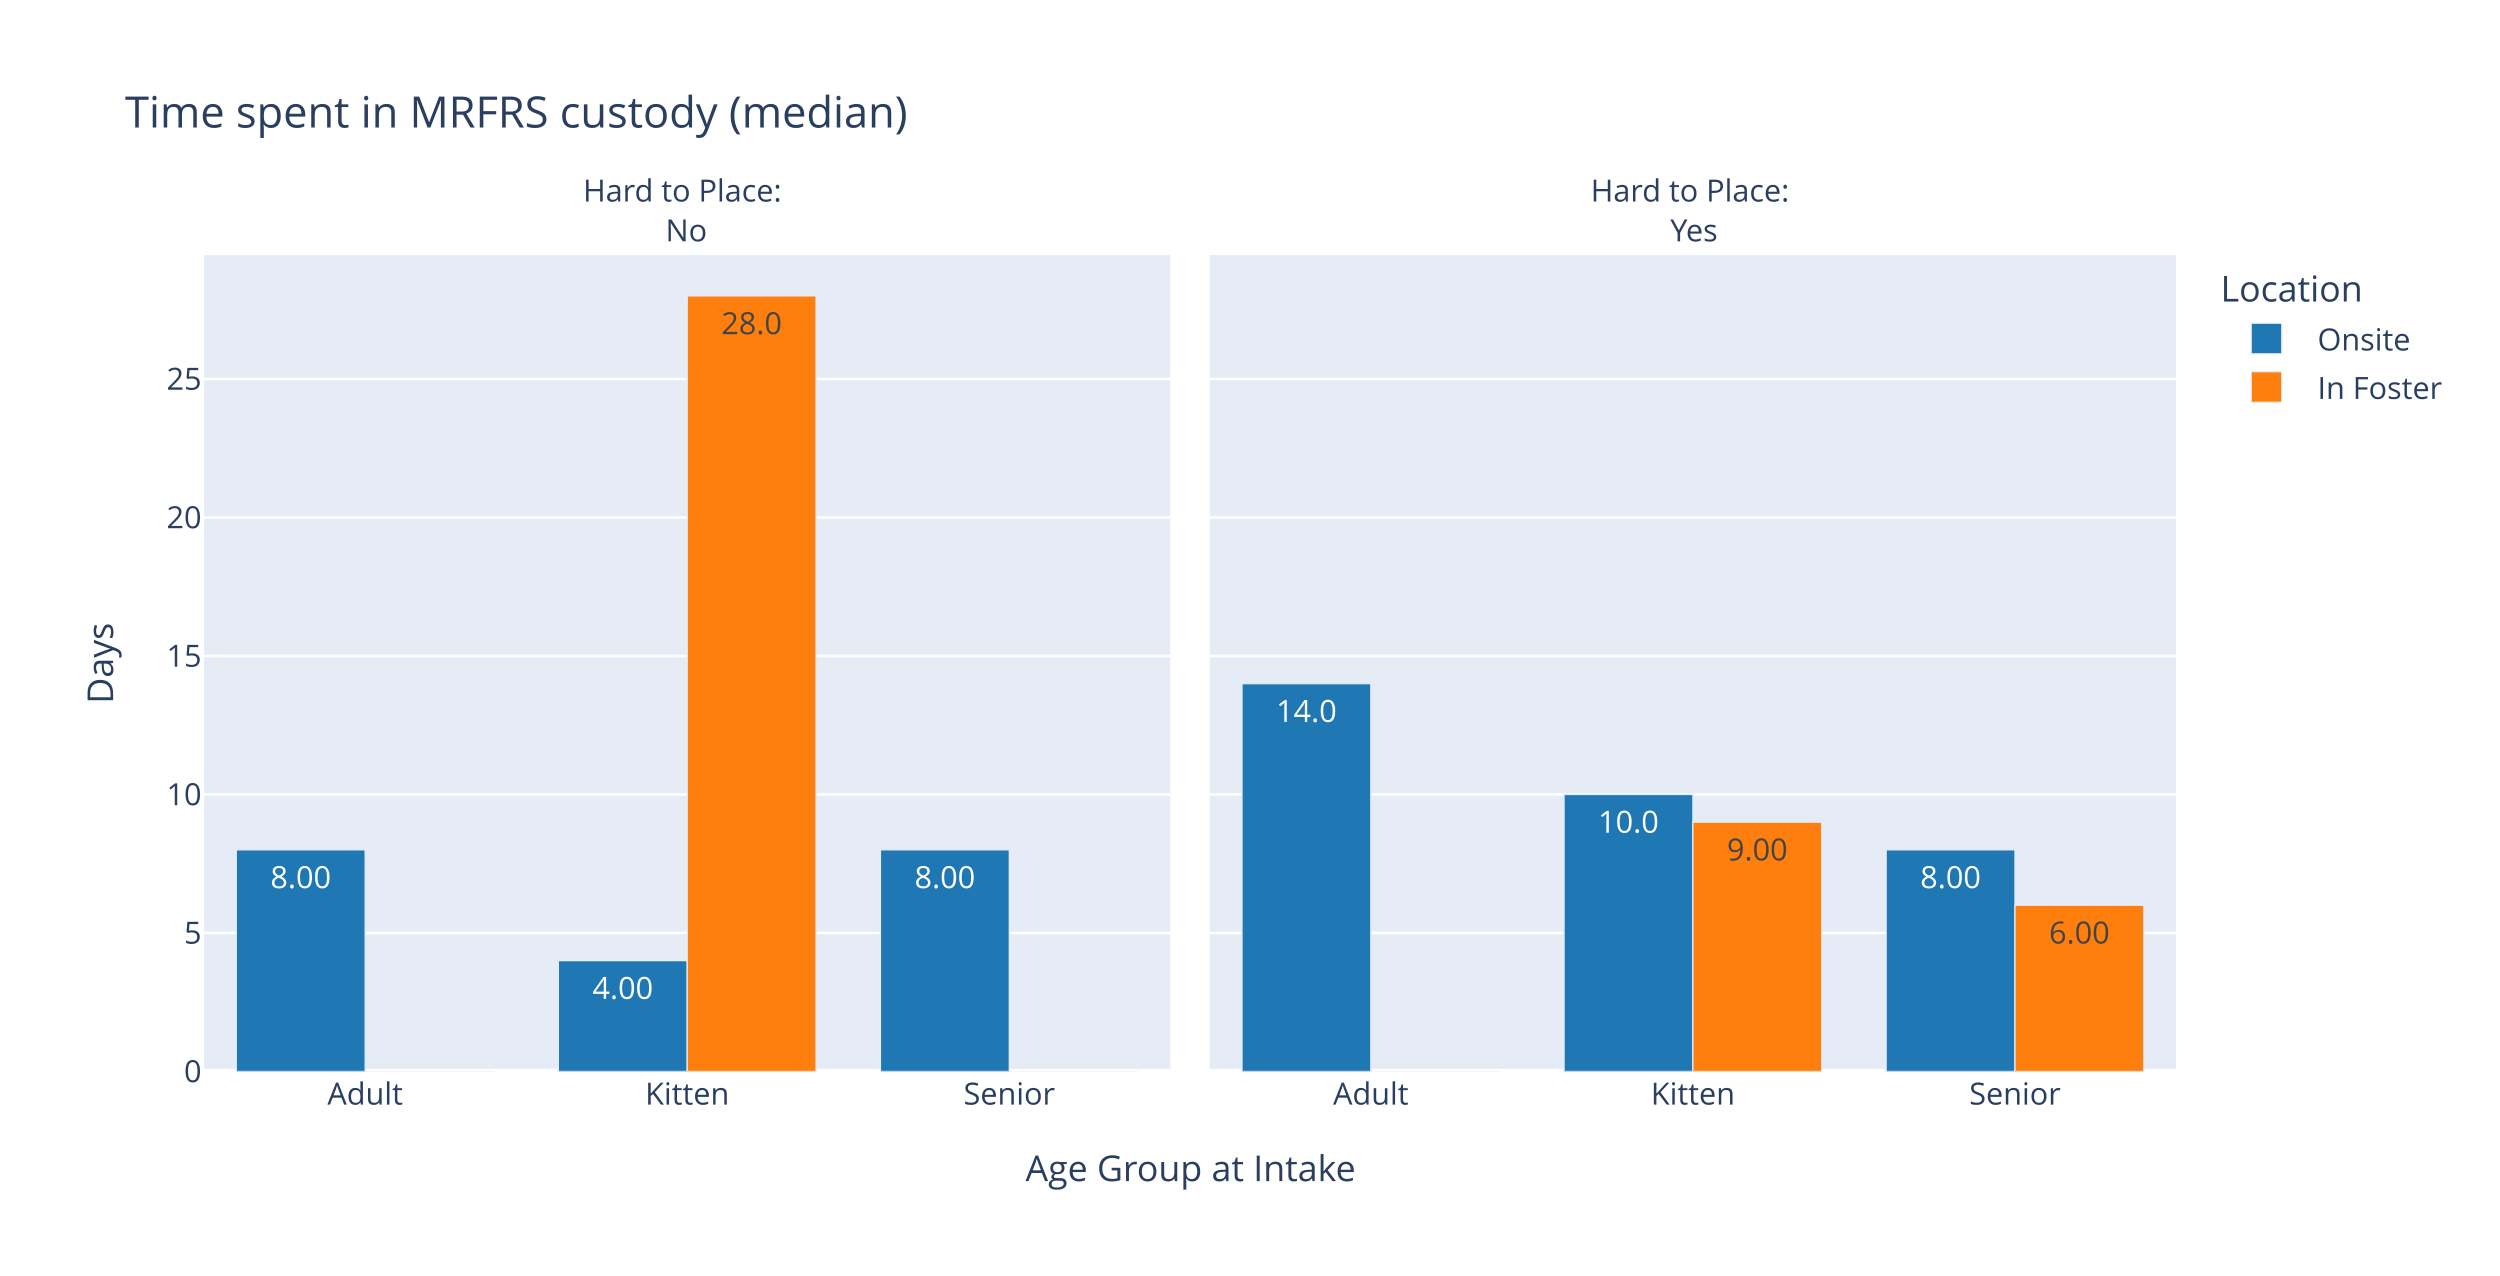
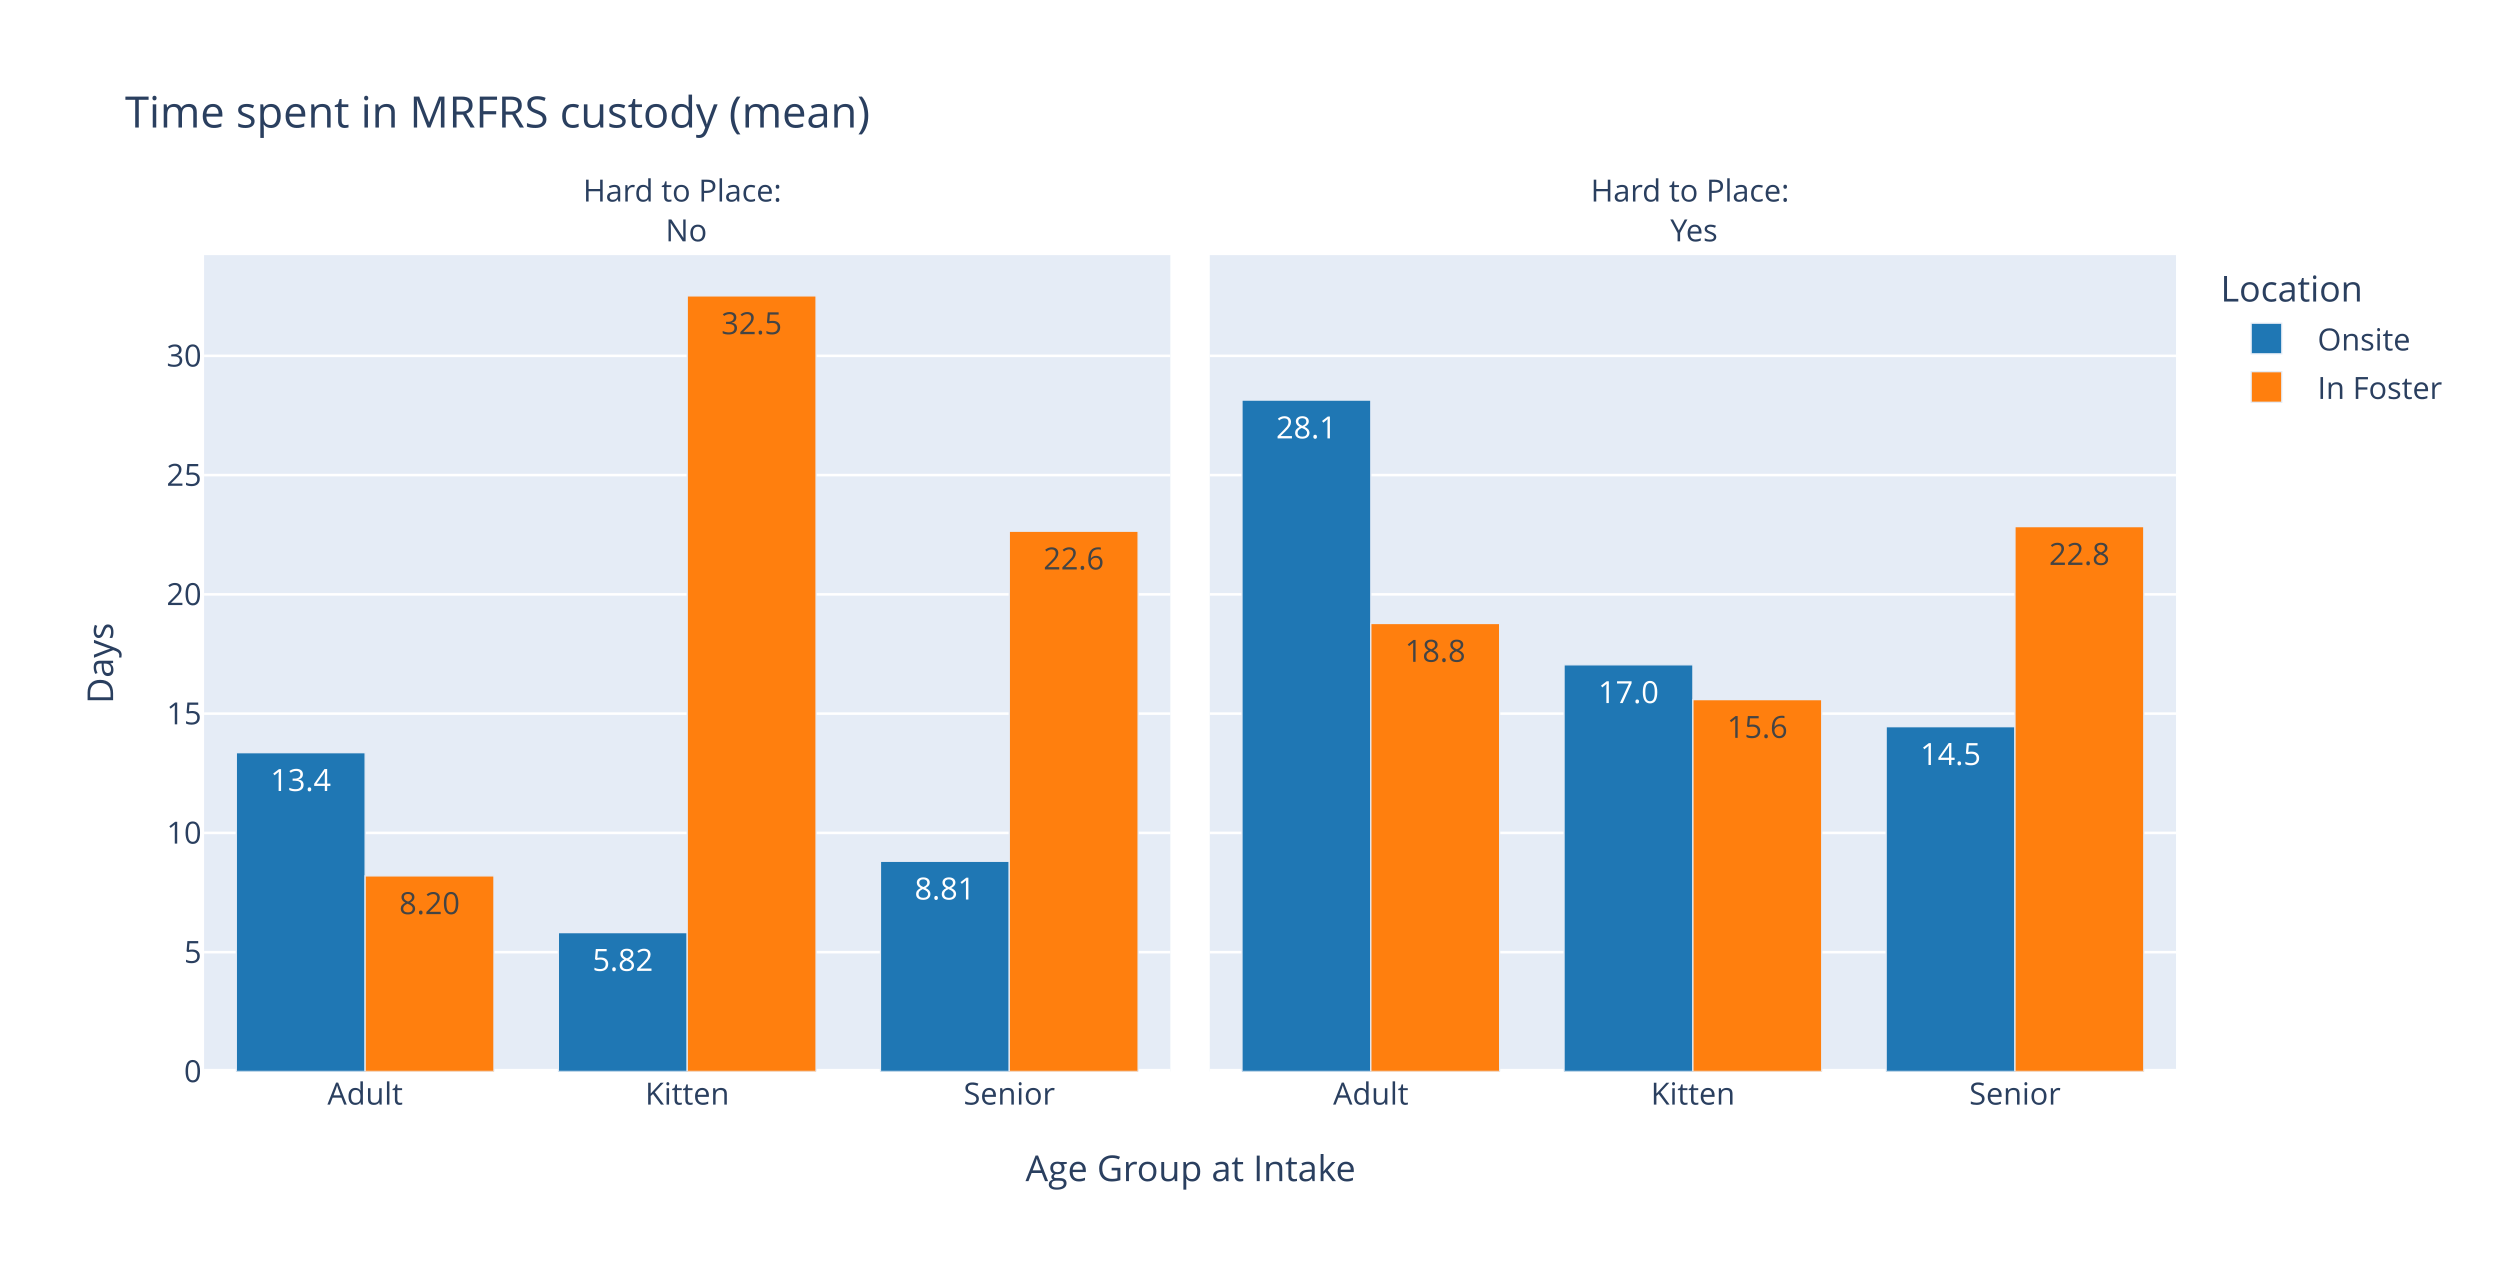
<svg xmlns="http://www.w3.org/2000/svg" class="main-svg" width="980" height="500" style="" viewBox="0 0 980 500">
  <rect x="0" y="0" width="980" height="500" style="fill: rgb(255, 255, 255); fill-opacity: 1;" />
-   <defs id="defs-918622">
+   <defs id="defs-bf3cdc">
    <g class="clips">
-       <clipPath id="clip918622xyplot" class="plotclip">
+       <clipPath id="clipbf3cdcxyplot" class="plotclip">
        <rect width="378.77" height="320" />
      </clipPath>
-       <clipPath id="clip918622x2y2plot" class="plotclip">
+       <clipPath id="clipbf3cdcx2y2plot" class="plotclip">
        <rect width="378.77" height="320" />
      </clipPath>
-       <clipPath class="axesclip" id="clip918622x">
+       <clipPath class="axesclip" id="clipbf3cdcx">
        <rect x="80" y="0" width="378.77" height="500" />
      </clipPath>
-       <clipPath class="axesclip" id="clip918622y">
+       <clipPath class="axesclip" id="clipbf3cdcy">
        <rect x="0" y="100" width="980" height="320" />
      </clipPath>
-       <clipPath class="axesclip" id="clip918622xy">
+       <clipPath class="axesclip" id="clipbf3cdcxy">
        <rect x="80" y="100" width="378.77" height="320" />
      </clipPath>
-       <clipPath class="axesclip" id="clip918622y2">
+       <clipPath class="axesclip" id="clipbf3cdcy2">
        <rect x="0" y="100" width="980" height="320" />
      </clipPath>
-       <clipPath class="axesclip" id="clip918622xy2">
+       <clipPath class="axesclip" id="clipbf3cdcxy2">
        <rect x="80" y="100" width="378.77" height="320" />
      </clipPath>
-       <clipPath class="axesclip" id="clip918622x2">
+       <clipPath class="axesclip" id="clipbf3cdcx2">
        <rect x="474.23" y="0" width="378.77" height="500" />
      </clipPath>
-       <clipPath class="axesclip" id="clip918622x2y">
+       <clipPath class="axesclip" id="clipbf3cdcx2y">
        <rect x="474.23" y="100" width="378.77" height="320" />
      </clipPath>
-       <clipPath class="axesclip" id="clip918622x2y2">
+       <clipPath class="axesclip" id="clipbf3cdcx2y2">
        <rect x="474.23" y="100" width="378.77" height="320" />
      </clipPath>
    </g>
    <g class="gradients" />
    <g class="patterns" />
  </defs>
  <g class="bglayer">
    <rect class="bg" x="80" y="100" width="378.77" height="320" style="fill: rgb(229, 236, 246); fill-opacity: 1; stroke-width: 0;" />
    <rect class="bg" x="474.23" y="100" width="378.77" height="320" style="fill: rgb(229, 236, 246); fill-opacity: 1; stroke-width: 0;" />
  </g>
  <g class="layer-below">
    <g class="imagelayer" />
    <g class="shapelayer" />
  </g>
  <g class="cartesianlayer">
    <g class="subplot xy">
      <g class="layer-subplot">
        <g class="shapelayer" />
        <g class="imagelayer" />
      </g>
      <g class="minor-gridlayer">
        <g class="x" />
        <g class="y" />
      </g>
      <g class="gridlayer">
        <g class="x" />
        <g class="y">
-           <path class="ygrid crisp" transform="translate(0,365.71)" d="M80,0h378.77" style="stroke: rgb(255, 255, 255); stroke-opacity: 1; stroke-width: 1px;" />
-           <path class="ygrid crisp" transform="translate(0,311.43)" d="M80,0h378.77" style="stroke: rgb(255, 255, 255); stroke-opacity: 1; stroke-width: 1px;" />
-           <path class="ygrid crisp" transform="translate(0,257.14)" d="M80,0h378.77" style="stroke: rgb(255, 255, 255); stroke-opacity: 1; stroke-width: 1px;" />
-           <path class="ygrid crisp" transform="translate(0,202.86)" d="M80,0h378.77" style="stroke: rgb(255, 255, 255); stroke-opacity: 1; stroke-width: 1px;" />
-           <path class="ygrid crisp" transform="translate(0,148.57)" d="M80,0h378.77" style="stroke: rgb(255, 255, 255); stroke-opacity: 1; stroke-width: 1px;" />
+           <path class="ygrid crisp" transform="translate(0,373.25)" d="M80,0h378.77" style="stroke: rgb(255, 255, 255); stroke-opacity: 1; stroke-width: 1px;" />
+           <path class="ygrid crisp" transform="translate(0,326.5)" d="M80,0h378.77" style="stroke: rgb(255, 255, 255); stroke-opacity: 1; stroke-width: 1px;" />
+           <path class="ygrid crisp" transform="translate(0,279.74)" d="M80,0h378.77" style="stroke: rgb(255, 255, 255); stroke-opacity: 1; stroke-width: 1px;" />
+           <path class="ygrid crisp" transform="translate(0,232.99)" d="M80,0h378.77" style="stroke: rgb(255, 255, 255); stroke-opacity: 1; stroke-width: 1px;" />
+           <path class="ygrid crisp" transform="translate(0,186.24)" d="M80,0h378.77" style="stroke: rgb(255, 255, 255); stroke-opacity: 1; stroke-width: 1px;" />
+           <path class="ygrid crisp" transform="translate(0,139.49)" d="M80,0h378.77" style="stroke: rgb(255, 255, 255); stroke-opacity: 1; stroke-width: 1px;" />
        </g>
      </g>
      <g class="zerolinelayer">
        <path class="yzl zl crisp" transform="translate(0,420)" d="M80,0h378.77" style="stroke: rgb(255, 255, 255); stroke-opacity: 1; stroke-width: 2px;" />
      </g>
      <g class="layer-between">
        <g class="shapelayer" />
        <g class="imagelayer" />
      </g>
      <path class="xlines-below" />
      <path class="ylines-below" />
      <g class="overlines-below" />
      <g class="xaxislayer-below" />
      <g class="yaxislayer-below" />
      <g class="overaxes-below" />
      <g class="overplot">
-         <g class="xy" transform="translate(80,100)" clip-path="url(#clip918622xyplot)">
+         <g class="xy" transform="translate(80,100)" clip-path="url(#clipbf3cdcxyplot)">
          <g class="barlayer mlayer">
            <g class="trace bars" style="opacity: 1;">
              <g class="points">
                <g class="point">
-                   <path d="M12.63,320V233.14H63.13V320Z" style="vector-effect: none; opacity: 1; stroke-width: 0.5px; fill: rgb(31, 119, 180); fill-opacity: 1; stroke: rgb(229, 236, 246); stroke-opacity: 1;" />
-                   <text class="bartext bartext-inside" text-anchor="middle" data-notex="1" x="0" y="0" style="font-family: 'Open Sans', verdana, arial, sans-serif; font-size: 12px; fill: rgb(255, 255, 255); fill-opacity: 1; white-space: pre;" transform="translate(37.88,248.14)">8.00</text>
-                 </g>
-                 <g class="point">
-                   <path d="M138.88,320V276.57H189.39V320Z" style="vector-effect: none; opacity: 1; stroke-width: 0.5px; fill: rgb(31, 119, 180); fill-opacity: 1; stroke: rgb(229, 236, 246); stroke-opacity: 1;" />
-                   <text class="bartext bartext-inside" text-anchor="middle" data-notex="1" x="0" y="0" style="font-family: 'Open Sans', verdana, arial, sans-serif; font-size: 12px; fill: rgb(255, 255, 255); fill-opacity: 1; white-space: pre;" transform="translate(164.135,291.57)">4.00</text>
-                 </g>
-                 <g class="point">
-                   <path d="M265.14,320V233.14H315.64V320Z" style="vector-effect: none; opacity: 1; stroke-width: 0.5px; fill: rgb(31, 119, 180); fill-opacity: 1; stroke: rgb(229, 236, 246); stroke-opacity: 1;" />
-                   <text class="bartext bartext-inside" text-anchor="middle" data-notex="1" x="0" y="0" style="font-family: 'Open Sans', verdana, arial, sans-serif; font-size: 12px; fill: rgb(255, 255, 255); fill-opacity: 1; white-space: pre;" transform="translate(290.39,248.14)">8.00</text>
+                   <path d="M12.63,320V195.06H63.13V320Z" style="vector-effect: none; opacity: 1; stroke-width: 0.5px; fill: rgb(31, 119, 180); fill-opacity: 1; stroke: rgb(229, 236, 246); stroke-opacity: 1;" />
+                   <text class="bartext bartext-inside" text-anchor="middle" data-notex="1" x="0" y="0" style="font-family: 'Open Sans', verdana, arial, sans-serif; font-size: 12px; fill: rgb(255, 255, 255); fill-opacity: 1; white-space: pre;" transform="translate(37.88,210.06)">13.4</text>
+                 </g>
+                 <g class="point">
+                   <path d="M138.88,320V265.58H189.39V320Z" style="vector-effect: none; opacity: 1; stroke-width: 0.5px; fill: rgb(31, 119, 180); fill-opacity: 1; stroke: rgb(229, 236, 246); stroke-opacity: 1;" />
+                   <text class="bartext bartext-inside" text-anchor="middle" data-notex="1" x="0" y="0" style="font-family: 'Open Sans', verdana, arial, sans-serif; font-size: 12px; fill: rgb(255, 255, 255); fill-opacity: 1; white-space: pre;" transform="translate(164.135,280.58)">5.82</text>
+                 </g>
+                 <g class="point">
+                   <path d="M265.14,320V237.62H315.64V320Z" style="vector-effect: none; opacity: 1; stroke-width: 0.5px; fill: rgb(31, 119, 180); fill-opacity: 1; stroke: rgb(229, 236, 246); stroke-opacity: 1;" />
+                   <text class="bartext bartext-inside" text-anchor="middle" data-notex="1" x="0" y="0" style="font-family: 'Open Sans', verdana, arial, sans-serif; font-size: 12px; fill: rgb(255, 255, 255); fill-opacity: 1; white-space: pre;" transform="translate(290.39,252.62)">8.81</text>
                </g>
              </g>
            </g>
            <g class="trace bars" style="opacity: 1;">
              <g class="points">
                <g class="point">
-                   <path d="M63.13,320V320H113.63V320Z" style="vector-effect: none; opacity: 1; stroke-width: 0.5px; fill: rgb(255, 127, 14); fill-opacity: 1; stroke: rgb(229, 236, 246); stroke-opacity: 1;" />
+                   <path d="M63.13,320V243.34H113.63V320Z" style="vector-effect: none; opacity: 1; stroke-width: 0.5px; fill: rgb(255, 127, 14); fill-opacity: 1; stroke: rgb(229, 236, 246); stroke-opacity: 1;" />
+                   <text class="bartext bartext-inside" text-anchor="middle" data-notex="1" x="0" y="0" style="font-family: 'Open Sans', verdana, arial, sans-serif; font-size: 12px; fill: rgb(68, 68, 68); fill-opacity: 1; white-space: pre;" transform="translate(88.38,258.34)">8.20</text>
                </g>
                <g class="point">
                  <path d="M189.39,320V16H239.89V320Z" style="vector-effect: none; opacity: 1; stroke-width: 0.5px; fill: rgb(255, 127, 14); fill-opacity: 1; stroke: rgb(229, 236, 246); stroke-opacity: 1;" />
-                   <text class="bartext bartext-inside" text-anchor="middle" data-notex="1" x="0" y="0" style="font-family: 'Open Sans', verdana, arial, sans-serif; font-size: 12px; fill: rgb(68, 68, 68); fill-opacity: 1; white-space: pre;" transform="translate(214.64,31)">28.0</text>
-                 </g>
-                 <g class="point">
-                   <path d="M315.64,320V320H366.14V320Z" style="vector-effect: none; opacity: 1; stroke-width: 0.5px; fill: rgb(255, 127, 14); fill-opacity: 1; stroke: rgb(229, 236, 246); stroke-opacity: 1;" />
+                   <text class="bartext bartext-inside" text-anchor="middle" data-notex="1" x="0" y="0" style="font-family: 'Open Sans', verdana, arial, sans-serif; font-size: 12px; fill: rgb(68, 68, 68); fill-opacity: 1; white-space: pre;" transform="translate(214.64,31)">32.5</text>
+                 </g>
+                 <g class="point">
+                   <path d="M315.64,320V108.23H366.14V320Z" style="vector-effect: none; opacity: 1; stroke-width: 0.5px; fill: rgb(255, 127, 14); fill-opacity: 1; stroke: rgb(229, 236, 246); stroke-opacity: 1;" />
+                   <text class="bartext bartext-inside" text-anchor="middle" data-notex="1" x="0" y="0" style="font-family: 'Open Sans', verdana, arial, sans-serif; font-size: 12px; fill: rgb(68, 68, 68); fill-opacity: 1; white-space: pre;" transform="translate(340.89,123.23)">22.6</text>
                </g>
              </g>
            </g>
          </g>
        </g>
      </g>
      <g class="zerolinelayer-above" />
      <path class="xlines-above crisp" d="M0,0" style="fill: none;" />
      <path class="ylines-above crisp" d="M0,0" style="fill: none;" />
      <g class="overlines-above" />
      <g class="xaxislayer-above">
        <g class="xtick">
          <text text-anchor="middle" x="0" y="433" transform="translate(143.13,0)" style="font-family: 'Open Sans', verdana, arial, sans-serif; font-size: 12px; fill: rgb(42, 63, 95); fill-opacity: 1; white-space: pre;">Adult</text>
        </g>
        <g class="xtick">
          <text text-anchor="middle" x="0" y="433" transform="translate(269.39,0)" style="font-family: 'Open Sans', verdana, arial, sans-serif; font-size: 12px; fill: rgb(42, 63, 95); fill-opacity: 1; white-space: pre;">Kitten</text>
        </g>
        <g class="xtick">
          <text text-anchor="middle" x="0" y="433" transform="translate(395.64,0)" style="font-family: 'Open Sans', verdana, arial, sans-serif; font-size: 12px; fill: rgb(42, 63, 95); fill-opacity: 1; white-space: pre;">Senior</text>
        </g>
      </g>
      <g class="yaxislayer-above">
        <g class="ytick">
          <text text-anchor="end" x="79" y="4.2" transform="translate(0,420)" style="font-family: 'Open Sans', verdana, arial, sans-serif; font-size: 12px; fill: rgb(42, 63, 95); fill-opacity: 1; white-space: pre;">0</text>
        </g>
        <g class="ytick">
-           <text text-anchor="end" x="79" y="4.2" style="font-family: 'Open Sans', verdana, arial, sans-serif; font-size: 12px; fill: rgb(42, 63, 95); fill-opacity: 1; white-space: pre;" transform="translate(0,365.71)">5</text>
-         </g>
-         <g class="ytick">
-           <text text-anchor="end" x="79" y="4.2" style="font-family: 'Open Sans', verdana, arial, sans-serif; font-size: 12px; fill: rgb(42, 63, 95); fill-opacity: 1; white-space: pre;" transform="translate(0,311.43)">10</text>
-         </g>
-         <g class="ytick">
-           <text text-anchor="end" x="79" y="4.2" style="font-family: 'Open Sans', verdana, arial, sans-serif; font-size: 12px; fill: rgb(42, 63, 95); fill-opacity: 1; white-space: pre;" transform="translate(0,257.14)">15</text>
-         </g>
-         <g class="ytick">
-           <text text-anchor="end" x="79" y="4.2" style="font-family: 'Open Sans', verdana, arial, sans-serif; font-size: 12px; fill: rgb(42, 63, 95); fill-opacity: 1; white-space: pre;" transform="translate(0,202.86)">20</text>
-         </g>
-         <g class="ytick">
-           <text text-anchor="end" x="79" y="4.2" style="font-family: 'Open Sans', verdana, arial, sans-serif; font-size: 12px; fill: rgb(42, 63, 95); fill-opacity: 1; white-space: pre;" transform="translate(0,148.57)">25</text>
+           <text text-anchor="end" x="79" y="4.2" style="font-family: 'Open Sans', verdana, arial, sans-serif; font-size: 12px; fill: rgb(42, 63, 95); fill-opacity: 1; white-space: pre;" transform="translate(0,373.25)">5</text>
+         </g>
+         <g class="ytick">
+           <text text-anchor="end" x="79" y="4.2" style="font-family: 'Open Sans', verdana, arial, sans-serif; font-size: 12px; fill: rgb(42, 63, 95); fill-opacity: 1; white-space: pre;" transform="translate(0,326.5)">10</text>
+         </g>
+         <g class="ytick">
+           <text text-anchor="end" x="79" y="4.2" style="font-family: 'Open Sans', verdana, arial, sans-serif; font-size: 12px; fill: rgb(42, 63, 95); fill-opacity: 1; white-space: pre;" transform="translate(0,279.74)">15</text>
+         </g>
+         <g class="ytick">
+           <text text-anchor="end" x="79" y="4.2" style="font-family: 'Open Sans', verdana, arial, sans-serif; font-size: 12px; fill: rgb(42, 63, 95); fill-opacity: 1; white-space: pre;" transform="translate(0,232.99)">20</text>
+         </g>
+         <g class="ytick">
+           <text text-anchor="end" x="79" y="4.2" style="font-family: 'Open Sans', verdana, arial, sans-serif; font-size: 12px; fill: rgb(42, 63, 95); fill-opacity: 1; white-space: pre;" transform="translate(0,186.24)">25</text>
+         </g>
+         <g class="ytick">
+           <text text-anchor="end" x="79" y="4.2" style="font-family: 'Open Sans', verdana, arial, sans-serif; font-size: 12px; fill: rgb(42, 63, 95); fill-opacity: 1; white-space: pre;" transform="translate(0,139.49)">30</text>
        </g>
      </g>
      <g class="overaxes-above" />
    </g>
    <g class="subplot x2y2">
      <g class="layer-subplot">
        <g class="shapelayer" />
        <g class="imagelayer" />
      </g>
      <g class="minor-gridlayer">
        <g class="x2" />
        <g class="y2" />
      </g>
      <g class="gridlayer">
        <g class="x2" />
        <g class="y2">
-           <path class="y2grid crisp" transform="translate(0,365.71)" d="M474.23,0h378.77" style="stroke: rgb(255, 255, 255); stroke-opacity: 1; stroke-width: 1px;" />
-           <path class="y2grid crisp" transform="translate(0,311.43)" d="M474.23,0h378.77" style="stroke: rgb(255, 255, 255); stroke-opacity: 1; stroke-width: 1px;" />
-           <path class="y2grid crisp" transform="translate(0,257.14)" d="M474.23,0h378.77" style="stroke: rgb(255, 255, 255); stroke-opacity: 1; stroke-width: 1px;" />
-           <path class="y2grid crisp" transform="translate(0,202.86)" d="M474.23,0h378.77" style="stroke: rgb(255, 255, 255); stroke-opacity: 1; stroke-width: 1px;" />
-           <path class="y2grid crisp" transform="translate(0,148.57)" d="M474.23,0h378.77" style="stroke: rgb(255, 255, 255); stroke-opacity: 1; stroke-width: 1px;" />
+           <path class="y2grid crisp" transform="translate(0,373.25)" d="M474.23,0h378.77" style="stroke: rgb(255, 255, 255); stroke-opacity: 1; stroke-width: 1px;" />
+           <path class="y2grid crisp" transform="translate(0,326.5)" d="M474.23,0h378.77" style="stroke: rgb(255, 255, 255); stroke-opacity: 1; stroke-width: 1px;" />
+           <path class="y2grid crisp" transform="translate(0,279.74)" d="M474.23,0h378.77" style="stroke: rgb(255, 255, 255); stroke-opacity: 1; stroke-width: 1px;" />
+           <path class="y2grid crisp" transform="translate(0,232.99)" d="M474.23,0h378.77" style="stroke: rgb(255, 255, 255); stroke-opacity: 1; stroke-width: 1px;" />
+           <path class="y2grid crisp" transform="translate(0,186.24)" d="M474.23,0h378.77" style="stroke: rgb(255, 255, 255); stroke-opacity: 1; stroke-width: 1px;" />
+           <path class="y2grid crisp" transform="translate(0,139.49)" d="M474.23,0h378.77" style="stroke: rgb(255, 255, 255); stroke-opacity: 1; stroke-width: 1px;" />
        </g>
      </g>
      <g class="zerolinelayer">
        <path class="y2zl zl crisp" transform="translate(0,420)" d="M474.23,0h378.77" style="stroke: rgb(255, 255, 255); stroke-opacity: 1; stroke-width: 2px;" />
      </g>
      <g class="layer-between">
        <g class="shapelayer" />
        <g class="imagelayer" />
      </g>
      <path class="xlines-below" />
      <path class="ylines-below" />
      <g class="overlines-below" />
      <g class="xaxislayer-below" />
      <g class="yaxislayer-below" />
      <g class="overaxes-below" />
      <g class="overplot">
-         <g class="x2y2" transform="translate(474.23,100)" clip-path="url(#clip918622x2y2plot)">
+         <g class="x2y2" transform="translate(474.23,100)" clip-path="url(#clipbf3cdcx2y2plot)">
          <g class="barlayer mlayer">
            <g class="trace bars" style="opacity: 1;">
              <g class="points">
                <g class="point">
-                   <path d="M12.63,320V168H63.13V320Z" style="vector-effect: none; opacity: 1; stroke-width: 0.5px; fill: rgb(31, 119, 180); fill-opacity: 1; stroke: rgb(229, 236, 246); stroke-opacity: 1;" />
-                   <text class="bartext bartext-inside" text-anchor="middle" data-notex="1" x="0" y="0" style="font-family: 'Open Sans', verdana, arial, sans-serif; font-size: 12px; fill: rgb(255, 255, 255); fill-opacity: 1; white-space: pre;" transform="translate(37.88,183)">14.0</text>
-                 </g>
-                 <g class="point">
-                   <path d="M138.88,320V211.43H189.39V320Z" style="vector-effect: none; opacity: 1; stroke-width: 0.5px; fill: rgb(31, 119, 180); fill-opacity: 1; stroke: rgb(229, 236, 246); stroke-opacity: 1;" />
-                   <text class="bartext bartext-inside" text-anchor="middle" data-notex="1" x="0" y="0" style="font-family: 'Open Sans', verdana, arial, sans-serif; font-size: 12px; fill: rgb(255, 255, 255); fill-opacity: 1; white-space: pre;" transform="translate(164.135,226.43)">10.0</text>
-                 </g>
-                 <g class="point">
-                   <path d="M265.14,320V233.14H315.64V320Z" style="vector-effect: none; opacity: 1; stroke-width: 0.5px; fill: rgb(31, 119, 180); fill-opacity: 1; stroke: rgb(229, 236, 246); stroke-opacity: 1;" />
-                   <text class="bartext bartext-inside" text-anchor="middle" data-notex="1" x="0" y="0" style="font-family: 'Open Sans', verdana, arial, sans-serif; font-size: 12px; fill: rgb(255, 255, 255); fill-opacity: 1; white-space: pre;" transform="translate(290.39,248.14)">8.00</text>
+                   <path d="M12.63,320V56.84H63.13V320Z" style="vector-effect: none; opacity: 1; stroke-width: 0.5px; fill: rgb(31, 119, 180); fill-opacity: 1; stroke: rgb(229, 236, 246); stroke-opacity: 1;" />
+                   <text class="bartext bartext-inside" text-anchor="middle" data-notex="1" x="0" y="0" style="font-family: 'Open Sans', verdana, arial, sans-serif; font-size: 12px; fill: rgb(255, 255, 255); fill-opacity: 1; white-space: pre;" transform="translate(37.88,71.84)">28.1</text>
+                 </g>
+                 <g class="point">
+                   <path d="M138.88,320V160.61H189.39V320Z" style="vector-effect: none; opacity: 1; stroke-width: 0.5px; fill: rgb(31, 119, 180); fill-opacity: 1; stroke: rgb(229, 236, 246); stroke-opacity: 1;" />
+                   <text class="bartext bartext-inside" text-anchor="middle" data-notex="1" x="0" y="0" style="font-family: 'Open Sans', verdana, arial, sans-serif; font-size: 12px; fill: rgb(255, 255, 255); fill-opacity: 1; white-space: pre;" transform="translate(164.135,175.61)">17.0</text>
+                 </g>
+                 <g class="point">
+                   <path d="M265.14,320V184.87H315.64V320Z" style="vector-effect: none; opacity: 1; stroke-width: 0.5px; fill: rgb(31, 119, 180); fill-opacity: 1; stroke: rgb(229, 236, 246); stroke-opacity: 1;" />
+                   <text class="bartext bartext-inside" text-anchor="middle" data-notex="1" x="0" y="0" style="font-family: 'Open Sans', verdana, arial, sans-serif; font-size: 12px; fill: rgb(255, 255, 255); fill-opacity: 1; white-space: pre;" transform="translate(290.39,199.87)">14.5</text>
                </g>
              </g>
            </g>
            <g class="trace bars" style="opacity: 1;">
              <g class="points">
                <g class="point">
-                   <path d="M63.13,320V320H113.63V320Z" style="vector-effect: none; opacity: 1; stroke-width: 0.5px; fill: rgb(255, 127, 14); fill-opacity: 1; stroke: rgb(229, 236, 246); stroke-opacity: 1;" />
-                 </g>
-                 <g class="point">
-                   <path d="M189.39,320V222.29H239.89V320Z" style="vector-effect: none; opacity: 1; stroke-width: 0.5px; fill: rgb(255, 127, 14); fill-opacity: 1; stroke: rgb(229, 236, 246); stroke-opacity: 1;" />
-                   <text class="bartext bartext-inside" text-anchor="middle" data-notex="1" x="0" y="0" style="font-family: 'Open Sans', verdana, arial, sans-serif; font-size: 12px; fill: rgb(68, 68, 68); fill-opacity: 1; white-space: pre;" transform="translate(214.64,237.29)">9.00</text>
-                 </g>
-                 <g class="point">
-                   <path d="M315.64,320V254.86H366.14V320Z" style="vector-effect: none; opacity: 1; stroke-width: 0.5px; fill: rgb(255, 127, 14); fill-opacity: 1; stroke: rgb(229, 236, 246); stroke-opacity: 1;" />
-                   <text class="bartext bartext-inside" text-anchor="middle" data-notex="1" x="0" y="0" style="font-family: 'Open Sans', verdana, arial, sans-serif; font-size: 12px; fill: rgb(68, 68, 68); fill-opacity: 1; white-space: pre;" transform="translate(340.89,269.86)">6.00</text>
+                   <path d="M63.13,320V144.42H113.63V320Z" style="vector-effect: none; opacity: 1; stroke-width: 0.5px; fill: rgb(255, 127, 14); fill-opacity: 1; stroke: rgb(229, 236, 246); stroke-opacity: 1;" />
+                   <text class="bartext bartext-inside" text-anchor="middle" data-notex="1" x="0" y="0" style="font-family: 'Open Sans', verdana, arial, sans-serif; font-size: 12px; fill: rgb(68, 68, 68); fill-opacity: 1; white-space: pre;" transform="translate(88.38,159.42)">18.8</text>
+                 </g>
+                 <g class="point">
+                   <path d="M189.39,320V174.25H239.89V320Z" style="vector-effect: none; opacity: 1; stroke-width: 0.5px; fill: rgb(255, 127, 14); fill-opacity: 1; stroke: rgb(229, 236, 246); stroke-opacity: 1;" />
+                   <text class="bartext bartext-inside" text-anchor="middle" data-notex="1" x="0" y="0" style="font-family: 'Open Sans', verdana, arial, sans-serif; font-size: 12px; fill: rgb(68, 68, 68); fill-opacity: 1; white-space: pre;" transform="translate(214.64,189.25)">15.6</text>
+                 </g>
+                 <g class="point">
+                   <path d="M315.64,320V106.45H366.14V320Z" style="vector-effect: none; opacity: 1; stroke-width: 0.5px; fill: rgb(255, 127, 14); fill-opacity: 1; stroke: rgb(229, 236, 246); stroke-opacity: 1;" />
+                   <text class="bartext bartext-inside" text-anchor="middle" data-notex="1" x="0" y="0" style="font-family: 'Open Sans', verdana, arial, sans-serif; font-size: 12px; fill: rgb(68, 68, 68); fill-opacity: 1; white-space: pre;" transform="translate(340.89,121.45)">22.8</text>
                </g>
              </g>
            </g>
          </g>
        </g>
      </g>
      <g class="zerolinelayer-above" />
      <path class="xlines-above crisp" d="M0,0" style="fill: none;" />
      <path class="ylines-above crisp" d="M0,0" style="fill: none;" />
      <g class="overlines-above" />
      <g class="xaxislayer-above">
        <g class="x2tick">
          <text text-anchor="middle" x="0" y="433" transform="translate(537.36,0)" style="font-family: 'Open Sans', verdana, arial, sans-serif; font-size: 12px; fill: rgb(42, 63, 95); fill-opacity: 1; white-space: pre;">Adult</text>
        </g>
        <g class="x2tick">
          <text text-anchor="middle" x="0" y="433" transform="translate(663.62,0)" style="font-family: 'Open Sans', verdana, arial, sans-serif; font-size: 12px; fill: rgb(42, 63, 95); fill-opacity: 1; white-space: pre;">Kitten</text>
        </g>
        <g class="x2tick">
          <text text-anchor="middle" x="0" y="433" transform="translate(789.87,0)" style="font-family: 'Open Sans', verdana, arial, sans-serif; font-size: 12px; fill: rgb(42, 63, 95); fill-opacity: 1; white-space: pre;">Senior</text>
        </g>
      </g>
      <g class="yaxislayer-above" />
      <g class="overaxes-above" />
    </g>
  </g>
  <g class="polarlayer" />
  <g class="smithlayer" />
  <g class="ternarylayer" />
  <g class="geolayer" />
  <g class="funnelarealayer" />
  <g class="pielayer" />
  <g class="iciclelayer" />
  <g class="treemaplayer" />
  <g class="sunburstlayer" />
  <g class="glimages" />
-   <defs id="topdefs-918622">
+   <defs id="topdefs-bf3cdc">
    <g class="clips" />
-     <clipPath id="legend918622">
+     <clipPath id="legendbf3cdc">
      <rect width="100" height="67" x="0" y="0" />
    </clipPath>
  </defs>
  <g class="layer-above">
    <g class="imagelayer" />
    <g class="shapelayer" />
  </g>
  <g class="infolayer">
    <g class="legend" pointer-events="all" transform="translate(868.46,100)">
      <rect class="bg" shape-rendering="crispEdges" style="stroke: rgb(68, 68, 68); stroke-opacity: 1; fill: rgb(255, 255, 255); fill-opacity: 1; stroke-width: 0px;" width="100" height="67" x="0" y="0" />
-       <g class="scrollbox" transform="" clip-path="url(#legend918622)">
+       <g class="scrollbox" transform="" clip-path="url(#legendbf3cdc)">
        <text class="legendtitletext" text-anchor="start" x="2" y="18.2" style="font-family: 'Open Sans', verdana, arial, sans-serif; font-size: 14px; fill: rgb(42, 63, 95); fill-opacity: 1; white-space: pre;">Location</text>
        <g class="groups" transform="">
          <g class="traces" transform="translate(0,32.7)" style="opacity: 1;">
            <text class="legendtext" text-anchor="start" x="40" y="4.68" style="font-family: 'Open Sans', verdana, arial, sans-serif; font-size: 12px; fill: rgb(42, 63, 95); fill-opacity: 1; white-space: pre;">Onsite</text>
            <g class="layers" style="opacity: 1;">
              <g class="legendfill" />
              <g class="legendlines" />
              <g class="legendsymbols">
                <g class="legendpoints">
                  <path class="legendundefined" d="M6,6H-6V-6H6Z" transform="translate(20,0)" style="stroke-width: 0.5px; fill: rgb(31, 119, 180); fill-opacity: 1; stroke: rgb(229, 236, 246); stroke-opacity: 1;" />
                </g>
              </g>
            </g>
            <rect class="legendtoggle" x="0" y="-9.5" width="94.047" height="19" style="fill: rgb(0, 0, 0); fill-opacity: 0;" />
          </g>
        </g>
        <g class="groups" transform="">
          <g class="traces" transform="translate(0,51.7)" style="opacity: 1;">
            <text class="legendtext" text-anchor="start" x="40" y="4.68" style="font-family: 'Open Sans', verdana, arial, sans-serif; font-size: 12px; fill: rgb(42, 63, 95); fill-opacity: 1; white-space: pre;">In Foster</text>
            <g class="layers" style="opacity: 1;">
              <g class="legendfill" />
              <g class="legendlines" />
              <g class="legendsymbols">
                <g class="legendpoints">
                  <path class="legendundefined" d="M6,6H-6V-6H6Z" transform="translate(20,0)" style="stroke-width: 0.5px; fill: rgb(255, 127, 14); fill-opacity: 1; stroke: rgb(229, 236, 246); stroke-opacity: 1;" />
                </g>
              </g>
            </g>
            <rect class="legendtoggle" x="0" y="-9.5" width="94.047" height="19" style="fill: rgb(0, 0, 0); fill-opacity: 0;" />
          </g>
        </g>
      </g>
      <rect class="scrollbar" rx="20" ry="3" width="0" height="0" style="fill: rgb(128, 139, 164); fill-opacity: 1;" x="0" y="0" />
    </g>
    <g class="g-gtitle">
-       <text class="gtitle" x="49" y="50" text-anchor="start" dy="0em" style="opacity: 1; font-family: 'Open Sans', verdana, arial, sans-serif; font-size: 17px; fill: rgb(42, 63, 95); fill-opacity: 1; white-space: pre;">Time spent in MRFRS custody (median)</text>
+       <text class="gtitle" x="49" y="50" text-anchor="start" dy="0em" style="opacity: 1; font-family: 'Open Sans', verdana, arial, sans-serif; font-size: 17px; fill: rgb(42, 63, 95); fill-opacity: 1; white-space: pre;">Time spent in MRFRS custody (mean)</text>
    </g>
    <g class="g-xtitle" />
    <g class="g-x2title" />
    <g class="g-ytitle">
      <text class="ytitle" transform="rotate(-90,44.33438,260)" x="44.334" y="260" text-anchor="middle" style="opacity: 1; font-family: 'Open Sans', verdana, arial, sans-serif; font-size: 14px; fill: rgb(42, 63, 95); fill-opacity: 1; white-space: pre;">Days</text>
    </g>
    <g class="g-y2title" />
    <g class="annotation" data-index="0" style="opacity: 1;">
      <g class="annotation-text-g" transform="rotate(0,269.385,82.5)">
        <g class="cursor-pointer" transform="translate(222,65)">
          <rect class="bg" x="0.5" y="0.5" width="93" height="34" style="stroke-width: 1px; stroke: rgb(0, 0, 0); stroke-opacity: 0; fill: rgb(0, 0, 0); fill-opacity: 0;" />
          <text class="annotation-text" text-anchor="middle" x="47.039" y="14" style="font-family: 'Open Sans', verdana, arial, sans-serif; font-size: 12px; fill: rgb(42, 63, 95); fill-opacity: 1; white-space: pre;">
            <tspan class="line" dy="0em" x="47.039" y="14">Hard to Place: </tspan>
            <tspan class="line" dy="1.3em" x="47.039" y="14">No</tspan>
          </text>
        </g>
      </g>
    </g>
    <g class="annotation" data-index="1" style="opacity: 1;">
      <g class="annotation-text-g" transform="rotate(0,663.615,82.5)">
        <g class="cursor-pointer" transform="translate(617,65)">
          <rect class="bg" x="0.5" y="0.5" width="93" height="34" style="stroke-width: 1px; stroke: rgb(0, 0, 0); stroke-opacity: 0; fill: rgb(0, 0, 0); fill-opacity: 0;" />
          <text class="annotation-text" text-anchor="middle" x="47.039" y="14" style="font-family: 'Open Sans', verdana, arial, sans-serif; font-size: 12px; fill: rgb(42, 63, 95); fill-opacity: 1; white-space: pre;">
            <tspan class="line" dy="0em" x="47.039" y="14">Hard to Place: </tspan>
            <tspan class="line" dy="1.3em" x="47.039" y="14">Yes</tspan>
          </text>
        </g>
      </g>
    </g>
    <g class="annotation" data-index="2" style="opacity: 1;">
      <g class="annotation-text-g" transform="rotate(0,466.5,457.5)">
        <g class="cursor-pointer" transform="translate(393,447)">
          <rect class="bg" x="0.5" y="0.5" width="146" height="20" style="stroke-width: 1px; stroke: rgb(0, 0, 0); stroke-opacity: 0; fill: rgb(0, 0, 0); fill-opacity: 0;" />
          <text class="annotation-text" text-anchor="middle" x="73.703" y="16" style="font-family: 'Open Sans', verdana, arial, sans-serif; font-size: 14px; fill: rgb(42, 63, 95); fill-opacity: 1; white-space: pre;">Age Group at Intake</text>
        </g>
      </g>
    </g>
  </g>
</svg>
